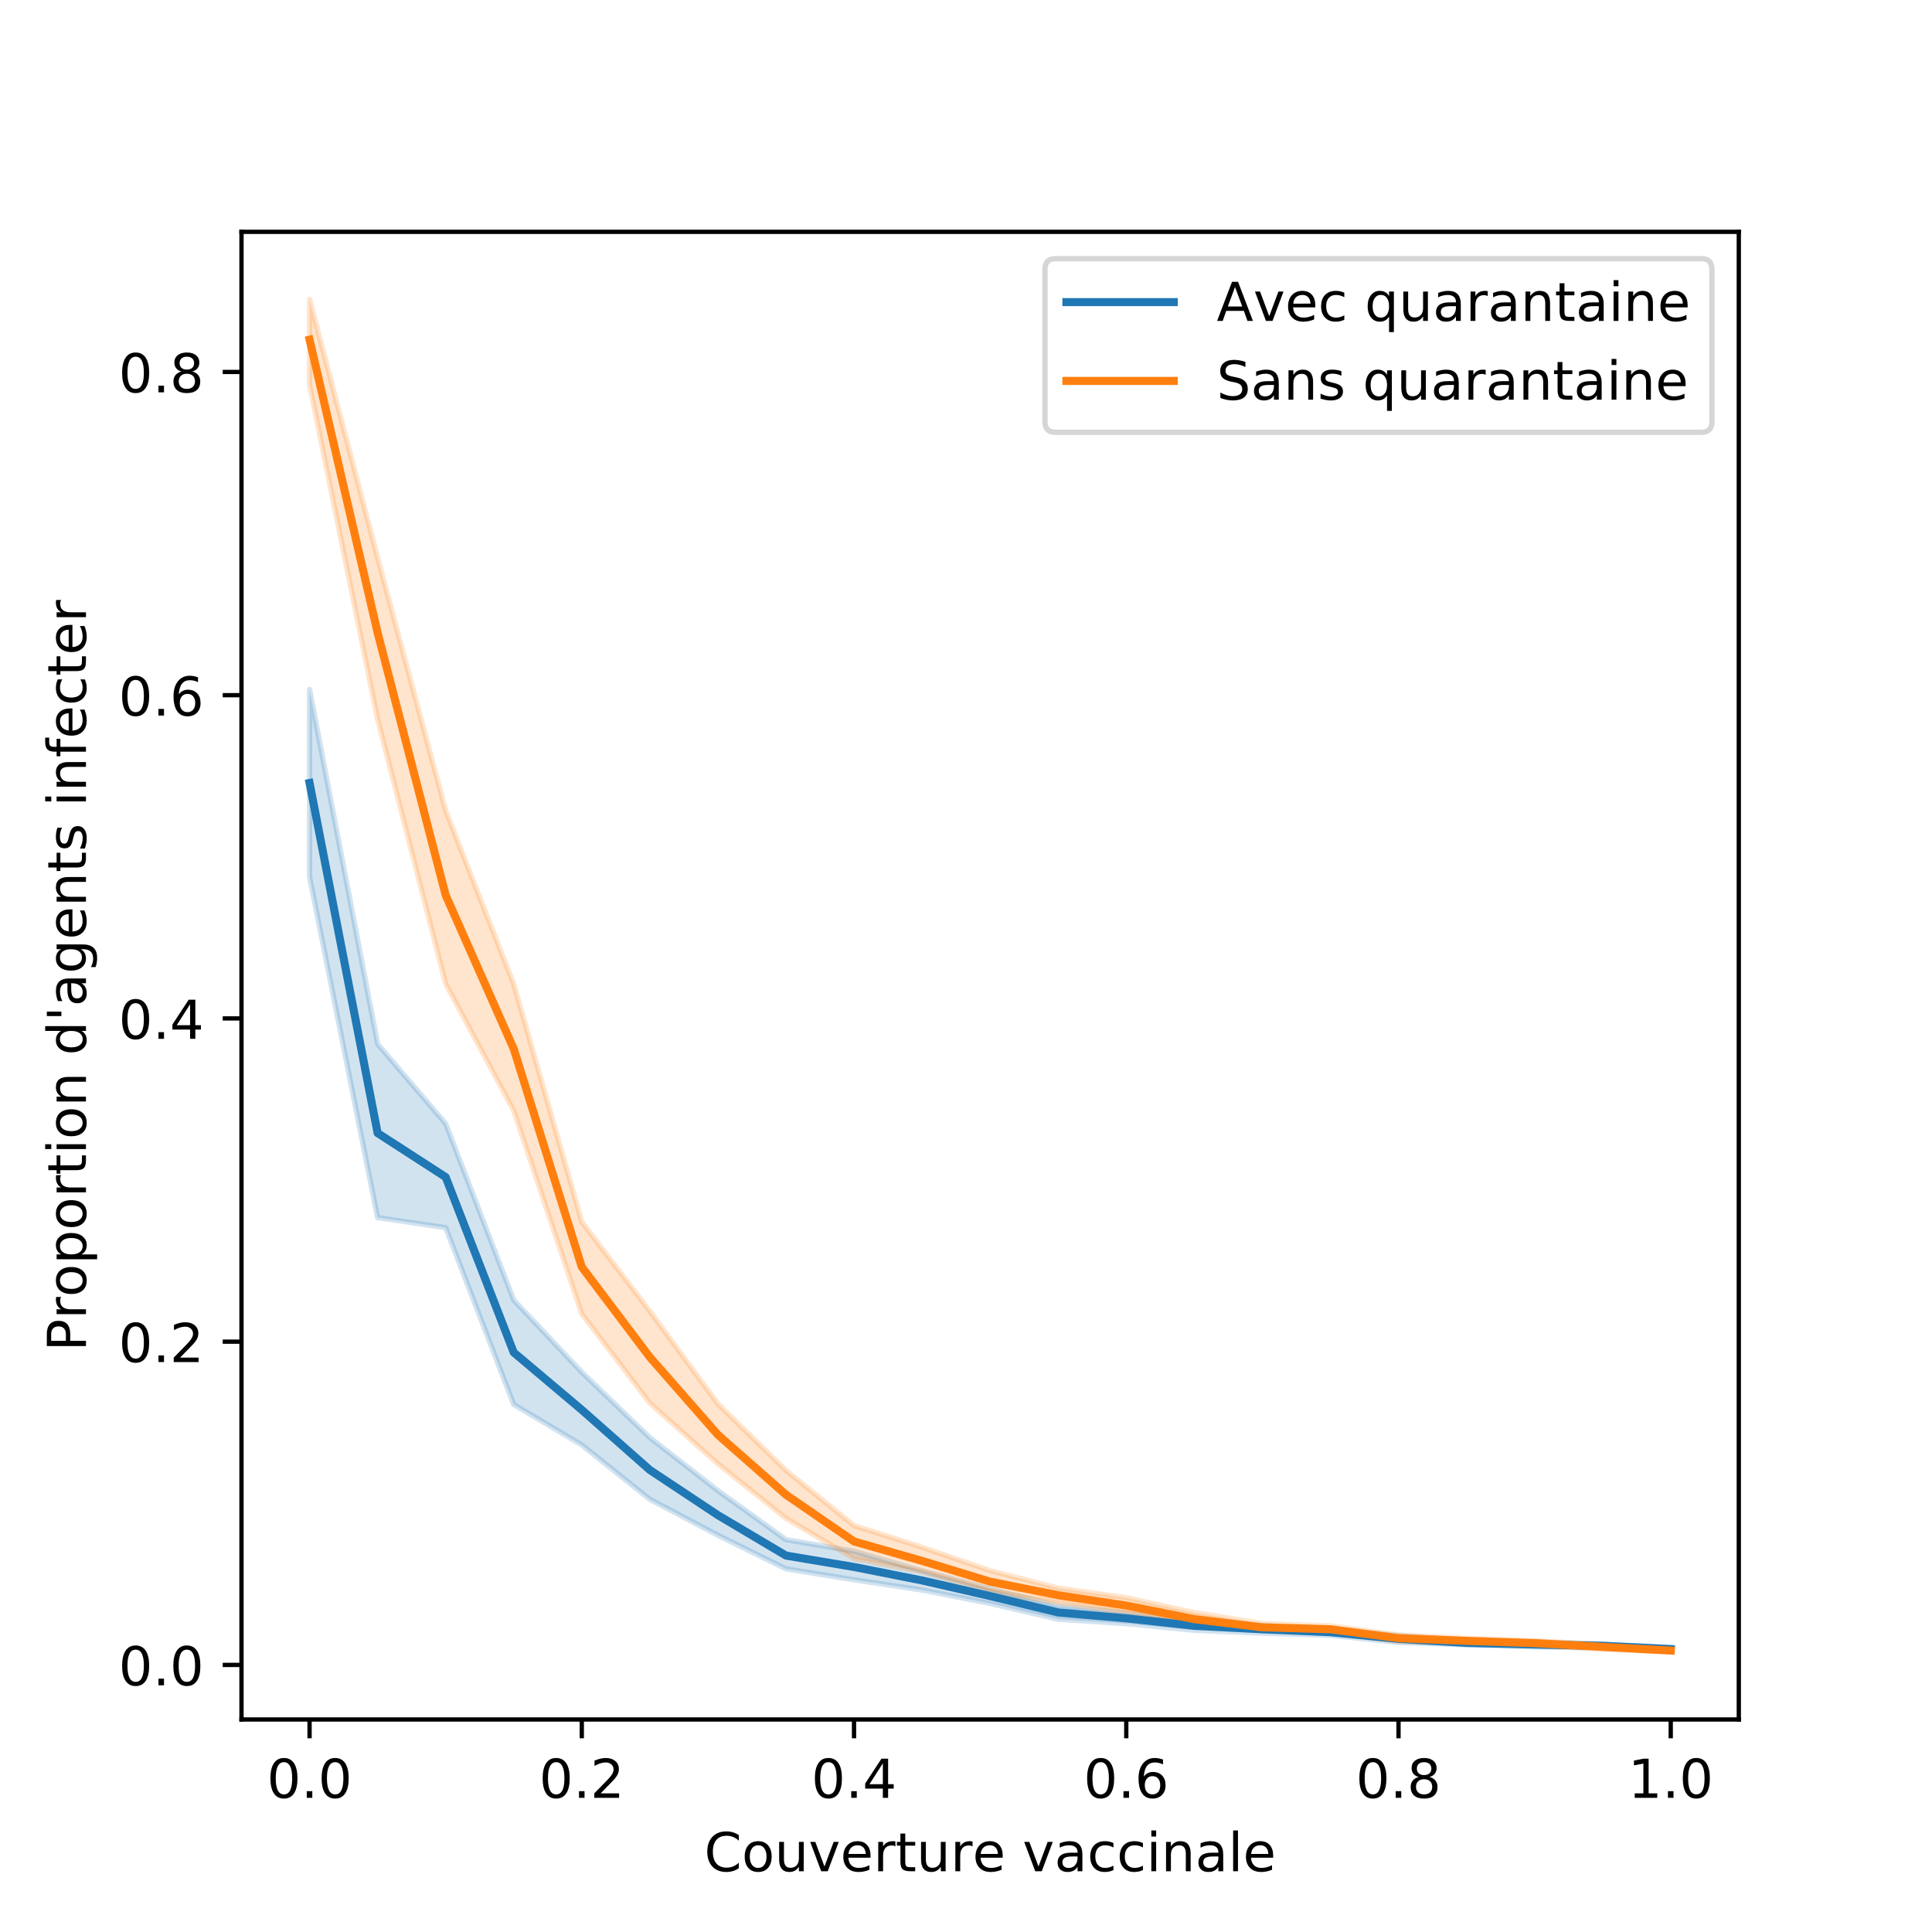
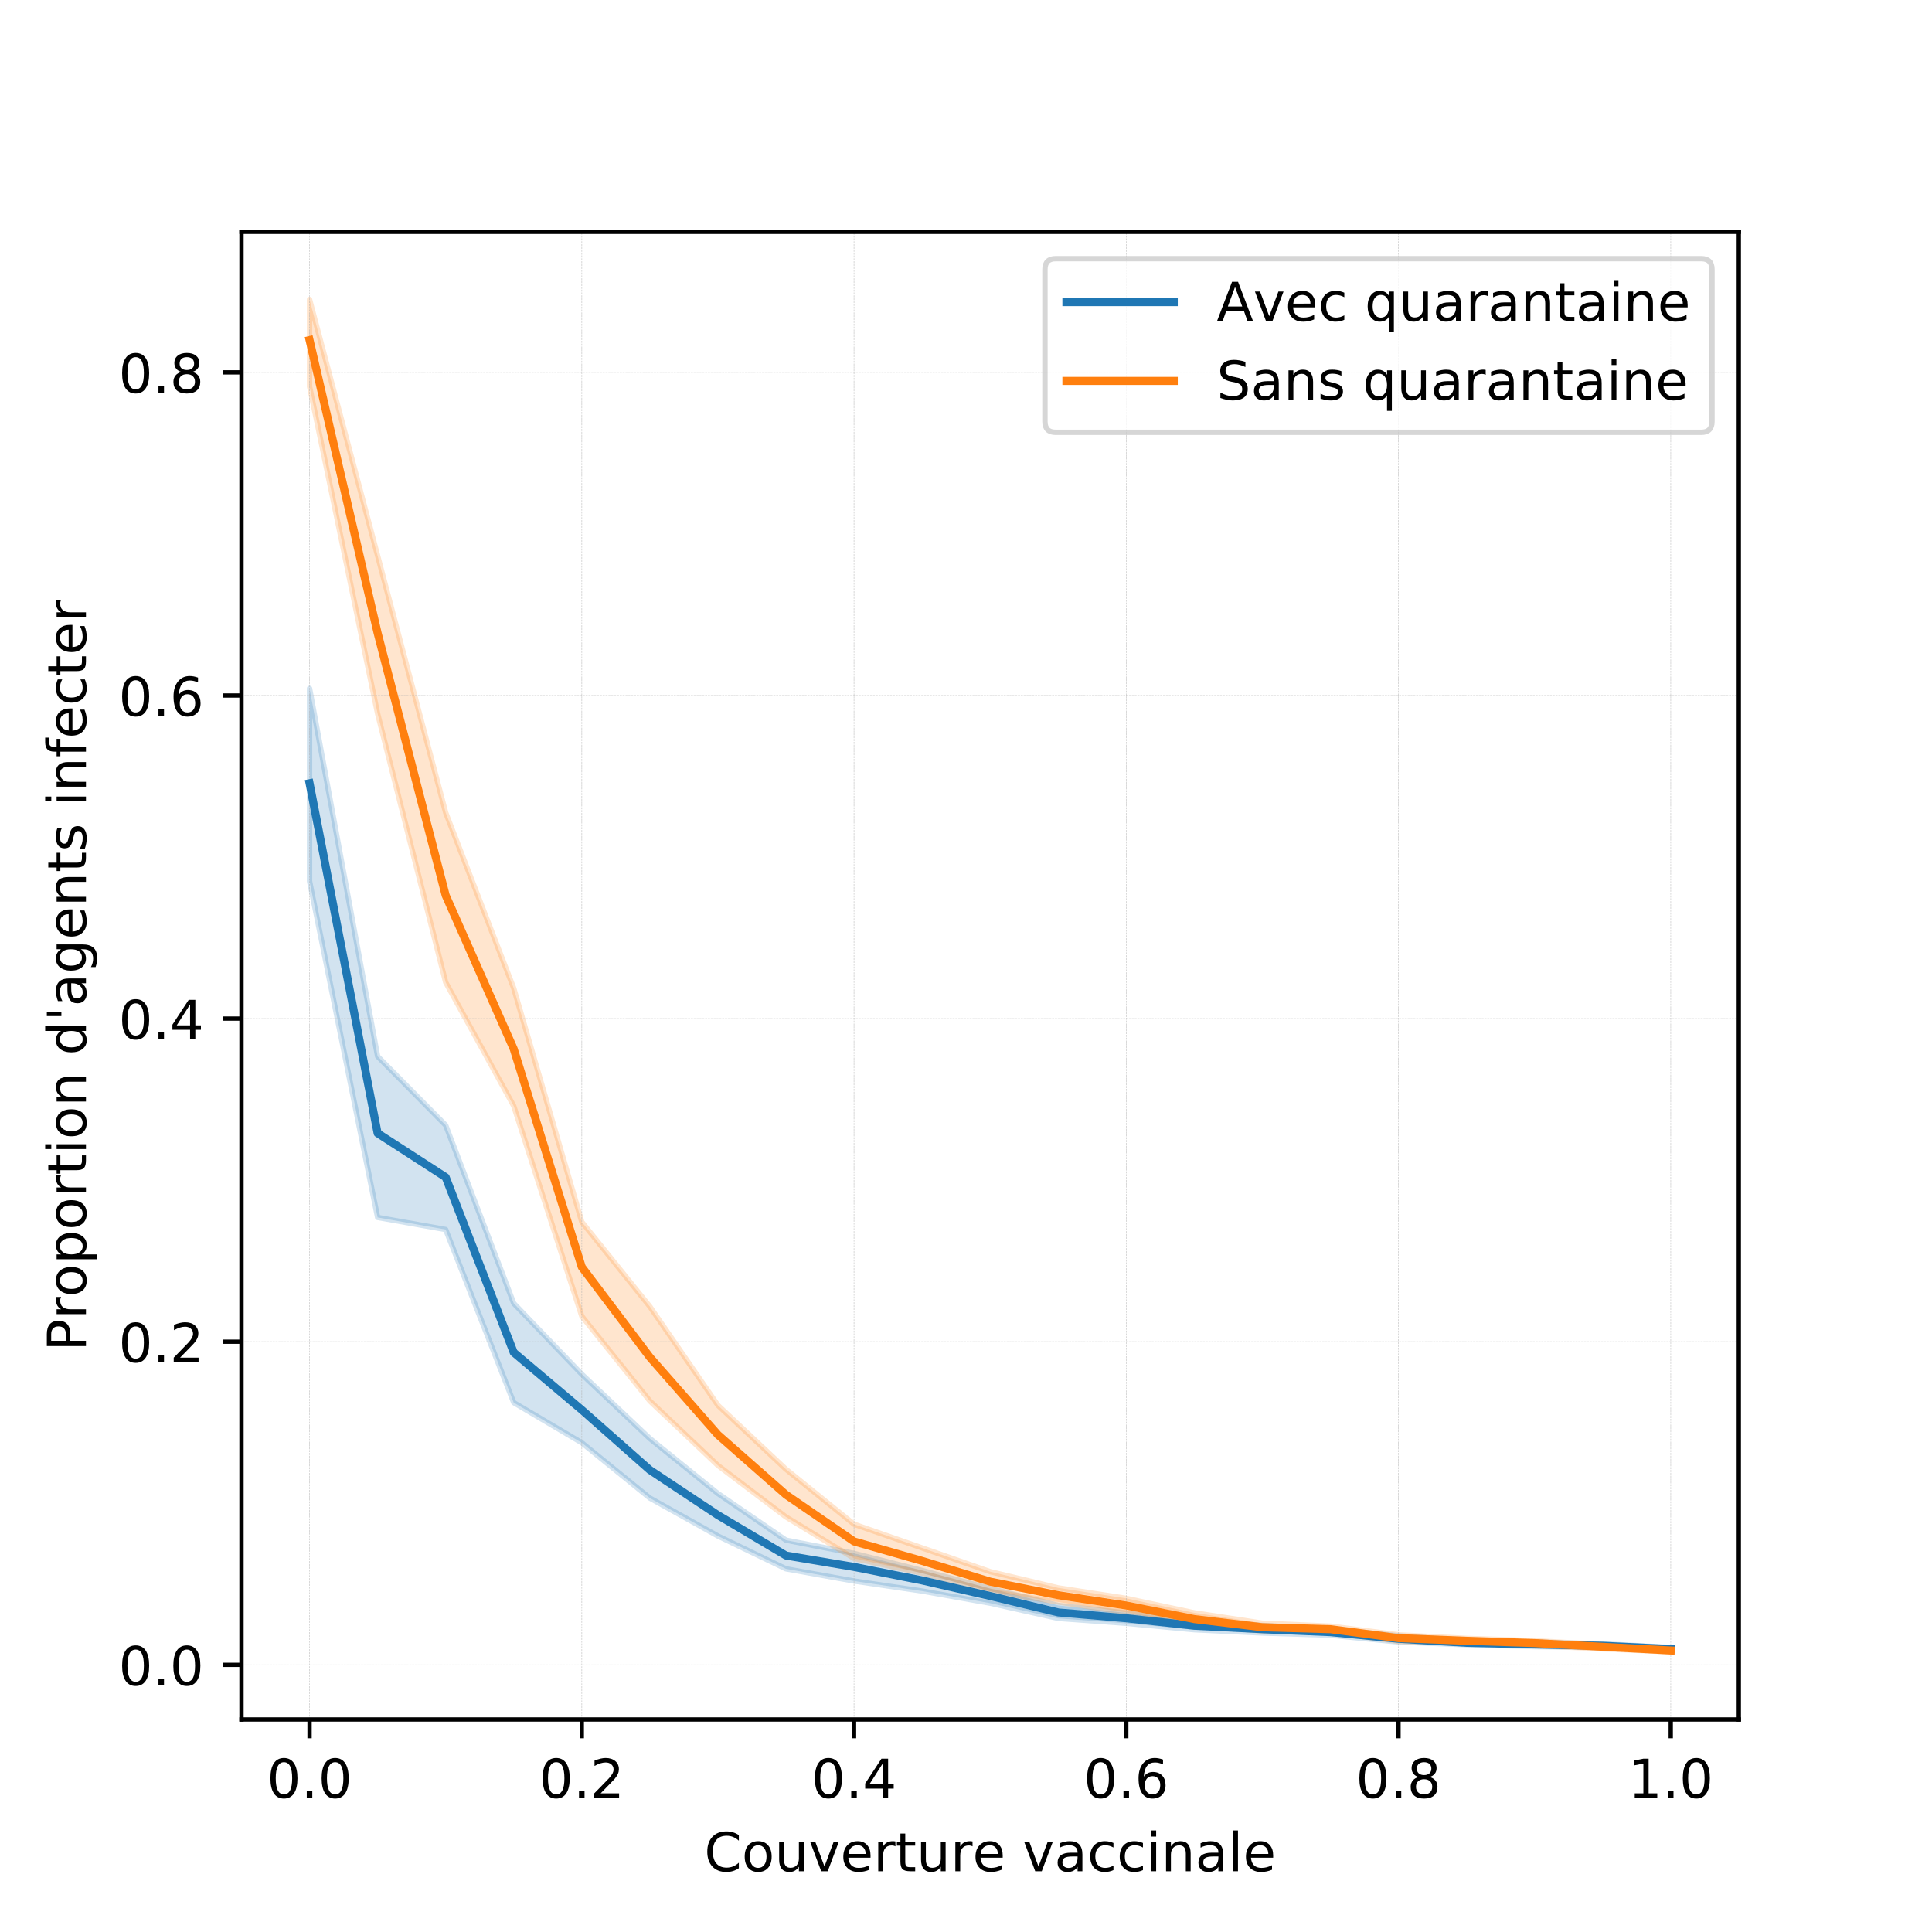
<svg xmlns="http://www.w3.org/2000/svg" xmlns:xlink="http://www.w3.org/1999/xlink" height="360pt" version="1.1" viewBox="0 0 360 360" width="360pt">
  <defs>
    <style type="text/css">
*{stroke-linecap:butt;stroke-linejoin:round;}
  </style>
  </defs>
  <g id="figure_1">
    <g id="patch_1">
      <path d="M 0 360  L 360 360  L 360 0  L 0 0  z " style="fill:#ffffff;" />
    </g>
    <g id="axes_1">
      <g id="patch_2">
        <path d="M 45 320.4  L 324 320.4  L 324 43.2  L 45 43.2  z " style="fill:#ffffff;" />
      </g>
      <g id="PolyCollection_1">
        <defs>
-           <path d="M 57.682 -231.502  L 57.682 -196.604  L 70.364 -133.119  L 83.045 -131.246  L 95.727 -98.292  L 108.409 -90.755  L 121.091 -80.629  L 133.773 -73.926  L 146.455 -67.671  L 159.136 -65.631  L 171.818 -63.726  L 184.5 -61.22  L 197.182 -58.291  L 209.864 -57.462  L 222.545 -56.228  L 235.227 -55.686  L 247.909 -55.279  L 260.591 -53.962  L 273.273 -53.51  L 285.955 -53.149  L 298.636 -52.953  L 311.318 -52.418  L 311.318 -52.998  L 311.318 -52.998  L 298.636 -53.668  L 285.955 -54.045  L 273.273 -54.233  L 260.591 -55.227  L 247.909 -56.424  L 235.227 -57.116  L 222.545 -57.862  L 209.864 -59.428  L 197.182 -60.768  L 184.5 -63.93  L 171.818 -67.296  L 159.136 -70.94  L 146.455 -73.108  L 133.773 -82.233  L 121.091 -92.105  L 108.409 -104.301  L 95.727 -117.741  L 83.045 -150.618  L 70.364 -165.467  L 57.682 -231.502  z " id="m437e0ebf20" style="stroke:#1f77b4;stroke-opacity:0.2;" />
+           <path d="M 57.682 -231.727  L 57.682 -195.794  L 70.364 -133.149  L 83.045 -130.897  L 95.727 -98.642  L 108.409 -91.161  L 121.091 -80.858  L 133.773 -73.791  L 146.455 -67.673  L 159.136 -65.401  L 171.818 -63.533  L 184.5 -61.276  L 197.182 -58.439  L 209.864 -57.521  L 222.545 -56.324  L 235.227 -55.715  L 247.909 -55.301  L 260.591 -54.044  L 273.273 -53.532  L 285.955 -53.178  L 298.636 -53.005  L 311.318 -52.456  L 311.318 -53.028  L 311.318 -53.028  L 298.636 -53.698  L 285.955 -54.044  L 273.273 -54.255  L 260.591 -55.203  L 247.909 -56.438  L 235.227 -57.13  L 222.545 -57.867  L 209.864 -59.44  L 197.182 -60.855  L 184.5 -64.009  L 171.818 -67.365  L 159.136 -70.549  L 146.455 -73.017  L 133.773 -81.706  L 121.091 -91.949  L 108.409 -103.927  L 95.727 -117.136  L 83.045 -150.334  L 70.364 -163.164  L 57.682 -231.727  z " id="m9ac3f5f158" style="stroke:#1f77b4;stroke-opacity:0.2;" />
        </defs>
-         <g clip-path="url(#p210d840832)">
-           <use style="fill:#1f77b4;fill-opacity:0.2;stroke:#1f77b4;stroke-opacity:0.2;" x="0" xlink:href="#m437e0ebf20" y="360" />
+         <g clip-path="url(#p0c772d1851)">
+           <use style="fill:#1f77b4;fill-opacity:0.2;stroke:#1f77b4;stroke-opacity:0.2;" x="0" xlink:href="#m9ac3f5f158" y="360" />
        </g>
      </g>
      <g id="PolyCollection_2">
        <defs>
-           <path d="M 57.682 -304.2  L 57.682 -288.314  L 70.364 -225.997  L 83.045 -176.682  L 95.727 -153.025  L 108.409 -115.163  L 121.091 -98.548  L 133.773 -87.228  L 146.455 -77.082  L 159.136 -69.576  L 171.818 -67.122  L 184.5 -63.506  L 197.182 -61.362  L 209.864 -59.54  L 222.545 -57.184  L 235.227 -56.085  L 247.909 -55.836  L 260.591 -54.135  L 273.273 -53.796  L 285.955 -53.382  L 298.636 -52.712  L 311.318 -52.2  L 311.318 -52.697  L 311.318 -52.697  L 298.636 -53.57  L 285.955 -54.255  L 273.273 -54.715  L 260.591 -55.355  L 247.909 -57.041  L 235.227 -57.478  L 222.545 -59.518  L 209.864 -62.289  L 197.182 -64.073  L 184.5 -67.326  L 171.818 -71.685  L 159.136 -75.728  L 146.455 -85.998  L 133.773 -98.399  L 121.091 -115.663  L 108.409 -132.298  L 95.727 -176.616  L 83.045 -208.921  L 70.364 -256.031  L 57.682 -304.2  z " id="m523536914d" style="stroke:#ff7f0e;stroke-opacity:0.2;" />
+           <path d="M 57.682 -304.2  L 57.682 -287.987  L 70.364 -227.026  L 83.045 -176.96  L 95.727 -153.91  L 108.409 -114.74  L 121.091 -98.943  L 133.773 -86.939  L 146.455 -77.336  L 159.136 -69.623  L 171.818 -66.876  L 184.5 -63.458  L 197.182 -61.495  L 209.864 -59.56  L 222.545 -57.227  L 235.227 -56.091  L 247.909 -55.843  L 260.591 -54.157  L 273.273 -53.825  L 285.955 -53.374  L 298.636 -52.75  L 311.318 -52.2  L 311.318 -52.75  L 311.318 -52.75  L 298.636 -53.547  L 285.955 -54.285  L 273.273 -54.707  L 260.591 -55.376  L 247.909 -56.994  L 235.227 -57.544  L 222.545 -59.471  L 209.864 -62.165  L 197.182 -64.122  L 184.5 -67.147  L 171.818 -71.572  L 159.136 -75.982  L 146.455 -86.225  L 133.773 -98.141  L 121.091 -116.54  L 108.409 -132.308  L 95.727 -175.851  L 83.045 -208.583  L 70.364 -256.45  L 57.682 -304.2  z " id="mbce0673586" style="stroke:#ff7f0e;stroke-opacity:0.2;" />
        </defs>
-         <g clip-path="url(#p210d840832)">
-           <use style="fill:#ff7f0e;fill-opacity:0.2;stroke:#ff7f0e;stroke-opacity:0.2;" x="0" xlink:href="#m523536914d" y="360" />
+         <g clip-path="url(#p0c772d1851)">
+           <use style="fill:#ff7f0e;fill-opacity:0.2;stroke:#ff7f0e;stroke-opacity:0.2;" x="0" xlink:href="#mbce0673586" y="360" />
        </g>
      </g>
      <g id="matplotlib.axis_1">
        <g id="xtick_1">
          <g id="line2d_1">
-             <defs>
-               <path d="M 0 0  L 0 3.5  " id="mc7562153f7" style="stroke:#000000;stroke-width:0.8;" />
-             </defs>
-             <g>
-               <use style="stroke:#000000;stroke-width:0.8;" x="57.682" xlink:href="#mc7562153f7" y="320.4" />
+             <path clip-path="url(#p0c772d1851)" d="M 57.682 320.4  L 57.682 43.2  " style="fill:none;stroke:#b0b0b0;stroke-dasharray:0.37,0.16;stroke-dashoffset:0;stroke-opacity:0.7;stroke-width:0.1;" />
+           </g>
+           <g id="line2d_2">
+             <defs>
+               <path d="M 0 0  L 0 3.5  " id="m4b24e2d11e" style="stroke:#000000;stroke-width:0.8;" />
+             </defs>
+             <g>
+               <use style="stroke:#000000;stroke-width:0.8;" x="57.682" xlink:href="#m4b24e2d11e" y="320.4" />
            </g>
          </g>
          <g id="text_1">
            <defs>
              <path d="M 31.781 66.406  Q 24.172 66.406 20.328 58.906  Q 16.5 51.422 16.5 36.375  Q 16.5 21.391 20.328 13.891  Q 24.172 6.391 31.781 6.391  Q 39.453 6.391 43.281 13.891  Q 47.125 21.391 47.125 36.375  Q 47.125 51.422 43.281 58.906  Q 39.453 66.406 31.781 66.406  z M 31.781 74.219  Q 44.047 74.219 50.516 64.516  Q 56.984 54.828 56.984 36.375  Q 56.984 17.969 50.516 8.266  Q 44.047 -1.422 31.781 -1.422  Q 19.531 -1.422 13.062 8.266  Q 6.594 17.969 6.594 36.375  Q 6.594 54.828 13.062 64.516  Q 19.531 74.219 31.781 74.219  z " id="DejaVuSans-48" />
              <path d="M 10.688 12.406  L 21 12.406  L 21 0  L 10.688 0  z " id="DejaVuSans-46" />
            </defs>
            <g transform="translate(49.73026 334.9984)scale(0.1 -0.1)">
              <use xlink:href="#DejaVuSans-48" />
              <use x="63.623" xlink:href="#DejaVuSans-46" />
              <use x="95.41" xlink:href="#DejaVuSans-48" />
            </g>
          </g>
        </g>
        <g id="xtick_2">
-           <g id="line2d_2">
-             <g>
-               <use style="stroke:#000000;stroke-width:0.8;" x="108.409" xlink:href="#mc7562153f7" y="320.4" />
+           <g id="line2d_3">
+             <path clip-path="url(#p0c772d1851)" d="M 108.409 320.4  L 108.409 43.2  " style="fill:none;stroke:#b0b0b0;stroke-dasharray:0.37,0.16;stroke-dashoffset:0;stroke-opacity:0.7;stroke-width:0.1;" />
+           </g>
+           <g id="line2d_4">
+             <g>
+               <use style="stroke:#000000;stroke-width:0.8;" x="108.409" xlink:href="#m4b24e2d11e" y="320.4" />
            </g>
          </g>
          <g id="text_2">
            <defs>
              <path d="M 19.188 8.297  L 53.609 8.297  L 53.609 0  L 7.328 0  L 7.328 8.297  Q 12.938 14.109 22.625 23.891  Q 32.328 33.688 34.812 36.531  Q 39.547 41.844 41.422 45.531  Q 43.312 49.219 43.312 52.781  Q 43.312 58.594 39.234 62.25  Q 35.156 65.922 28.609 65.922  Q 23.969 65.922 18.812 64.312  Q 13.672 62.703 7.812 59.422  L 7.812 69.391  Q 13.766 71.781 18.938 73  Q 24.125 74.219 28.422 74.219  Q 39.75 74.219 46.484 68.547  Q 53.219 62.891 53.219 53.422  Q 53.219 48.922 51.531 44.891  Q 49.859 40.875 45.406 35.406  Q 44.188 33.984 37.641 27.219  Q 31.109 20.453 19.188 8.297  z " id="DejaVuSans-50" />
            </defs>
            <g transform="translate(100.4575 334.9984)scale(0.1 -0.1)">
              <use xlink:href="#DejaVuSans-48" />
              <use x="63.623" xlink:href="#DejaVuSans-46" />
              <use x="95.41" xlink:href="#DejaVuSans-50" />
            </g>
          </g>
        </g>
        <g id="xtick_3">
-           <g id="line2d_3">
-             <g>
-               <use style="stroke:#000000;stroke-width:0.8;" x="159.136" xlink:href="#mc7562153f7" y="320.4" />
+           <g id="line2d_5">
+             <path clip-path="url(#p0c772d1851)" d="M 159.136 320.4  L 159.136 43.2  " style="fill:none;stroke:#b0b0b0;stroke-dasharray:0.37,0.16;stroke-dashoffset:0;stroke-opacity:0.7;stroke-width:0.1;" />
+           </g>
+           <g id="line2d_6">
+             <g>
+               <use style="stroke:#000000;stroke-width:0.8;" x="159.136" xlink:href="#m4b24e2d11e" y="320.4" />
            </g>
          </g>
          <g id="text_3">
            <defs>
              <path d="M 37.797 64.312  L 12.891 25.391  L 37.797 25.391  z M 35.203 72.906  L 47.609 72.906  L 47.609 25.391  L 58.016 25.391  L 58.016 17.188  L 47.609 17.188  L 47.609 0  L 37.797 0  L 37.797 17.188  L 4.891 17.188  L 4.891 26.703  z " id="DejaVuSans-52" />
            </defs>
            <g transform="translate(151.1848 334.9984)scale(0.1 -0.1)">
              <use xlink:href="#DejaVuSans-48" />
              <use x="63.623" xlink:href="#DejaVuSans-46" />
              <use x="95.41" xlink:href="#DejaVuSans-52" />
            </g>
          </g>
        </g>
        <g id="xtick_4">
-           <g id="line2d_4">
-             <g>
-               <use style="stroke:#000000;stroke-width:0.8;" x="209.864" xlink:href="#mc7562153f7" y="320.4" />
+           <g id="line2d_7">
+             <path clip-path="url(#p0c772d1851)" d="M 209.864 320.4  L 209.864 43.2  " style="fill:none;stroke:#b0b0b0;stroke-dasharray:0.37,0.16;stroke-dashoffset:0;stroke-opacity:0.7;stroke-width:0.1;" />
+           </g>
+           <g id="line2d_8">
+             <g>
+               <use style="stroke:#000000;stroke-width:0.8;" x="209.864" xlink:href="#m4b24e2d11e" y="320.4" />
            </g>
          </g>
          <g id="text_4">
            <defs>
              <path d="M 33.016 40.375  Q 26.375 40.375 22.484 35.828  Q 18.609 31.297 18.609 23.391  Q 18.609 15.531 22.484 10.953  Q 26.375 6.391 33.016 6.391  Q 39.656 6.391 43.531 10.953  Q 47.406 15.531 47.406 23.391  Q 47.406 31.297 43.531 35.828  Q 39.656 40.375 33.016 40.375  z M 52.594 71.297  L 52.594 62.312  Q 48.875 64.062 45.094 64.984  Q 41.312 65.922 37.594 65.922  Q 27.828 65.922 22.672 59.328  Q 17.531 52.734 16.797 39.406  Q 19.672 43.656 24.016 45.922  Q 28.375 48.188 33.594 48.188  Q 44.578 48.188 50.953 41.516  Q 57.328 34.859 57.328 23.391  Q 57.328 12.156 50.688 5.359  Q 44.047 -1.422 33.016 -1.422  Q 20.359 -1.422 13.672 8.266  Q 6.984 17.969 6.984 36.375  Q 6.984 53.656 15.188 63.938  Q 23.391 74.219 37.203 74.219  Q 40.922 74.219 44.703 73.484  Q 48.484 72.75 52.594 71.297  z " id="DejaVuSans-54" />
            </defs>
            <g transform="translate(201.9121 334.9984)scale(0.1 -0.1)">
              <use xlink:href="#DejaVuSans-48" />
              <use x="63.623" xlink:href="#DejaVuSans-46" />
              <use x="95.41" xlink:href="#DejaVuSans-54" />
            </g>
          </g>
        </g>
        <g id="xtick_5">
-           <g id="line2d_5">
-             <g>
-               <use style="stroke:#000000;stroke-width:0.8;" x="260.591" xlink:href="#mc7562153f7" y="320.4" />
+           <g id="line2d_9">
+             <path clip-path="url(#p0c772d1851)" d="M 260.591 320.4  L 260.591 43.2  " style="fill:none;stroke:#b0b0b0;stroke-dasharray:0.37,0.16;stroke-dashoffset:0;stroke-opacity:0.7;stroke-width:0.1;" />
+           </g>
+           <g id="line2d_10">
+             <g>
+               <use style="stroke:#000000;stroke-width:0.8;" x="260.591" xlink:href="#m4b24e2d11e" y="320.4" />
            </g>
          </g>
          <g id="text_5">
            <defs>
              <path d="M 31.781 34.625  Q 24.75 34.625 20.719 30.859  Q 16.703 27.094 16.703 20.516  Q 16.703 13.922 20.719 10.156  Q 24.75 6.391 31.781 6.391  Q 38.812 6.391 42.859 10.172  Q 46.922 13.969 46.922 20.516  Q 46.922 27.094 42.891 30.859  Q 38.875 34.625 31.781 34.625  z M 21.922 38.812  Q 15.578 40.375 12.031 44.719  Q 8.5 49.078 8.5 55.328  Q 8.5 64.062 14.719 69.141  Q 20.953 74.219 31.781 74.219  Q 42.672 74.219 48.875 69.141  Q 55.078 64.062 55.078 55.328  Q 55.078 49.078 51.531 44.719  Q 48 40.375 41.703 38.812  Q 48.828 37.156 52.797 32.312  Q 56.781 27.484 56.781 20.516  Q 56.781 9.906 50.312 4.234  Q 43.844 -1.422 31.781 -1.422  Q 19.734 -1.422 13.25 4.234  Q 6.781 9.906 6.781 20.516  Q 6.781 27.484 10.781 32.312  Q 14.797 37.156 21.922 38.812  z M 18.312 54.391  Q 18.312 48.734 21.844 45.562  Q 25.391 42.391 31.781 42.391  Q 38.141 42.391 41.719 45.562  Q 45.312 48.734 45.312 54.391  Q 45.312 60.062 41.719 63.234  Q 38.141 66.406 31.781 66.406  Q 25.391 66.406 21.844 63.234  Q 18.312 60.062 18.312 54.391  z " id="DejaVuSans-56" />
            </defs>
            <g transform="translate(252.6393 334.9984)scale(0.1 -0.1)">
              <use xlink:href="#DejaVuSans-48" />
              <use x="63.623" xlink:href="#DejaVuSans-46" />
              <use x="95.41" xlink:href="#DejaVuSans-56" />
            </g>
          </g>
        </g>
        <g id="xtick_6">
-           <g id="line2d_6">
-             <g>
-               <use style="stroke:#000000;stroke-width:0.8;" x="311.318" xlink:href="#mc7562153f7" y="320.4" />
+           <g id="line2d_11">
+             <path clip-path="url(#p0c772d1851)" d="M 311.318 320.4  L 311.318 43.2  " style="fill:none;stroke:#b0b0b0;stroke-dasharray:0.37,0.16;stroke-dashoffset:0;stroke-opacity:0.7;stroke-width:0.1;" />
+           </g>
+           <g id="line2d_12">
+             <g>
+               <use style="stroke:#000000;stroke-width:0.8;" x="311.318" xlink:href="#m4b24e2d11e" y="320.4" />
            </g>
          </g>
          <g id="text_6">
            <defs>
              <path d="M 12.406 8.297  L 28.516 8.297  L 28.516 63.922  L 10.984 60.406  L 10.984 69.391  L 28.422 72.906  L 38.281 72.906  L 38.281 8.297  L 54.391 8.297  L 54.391 0  L 12.406 0  z " id="DejaVuSans-49" />
            </defs>
            <g transform="translate(303.3666 334.9984)scale(0.1 -0.1)">
              <use xlink:href="#DejaVuSans-49" />
              <use x="63.623" xlink:href="#DejaVuSans-46" />
              <use x="95.41" xlink:href="#DejaVuSans-48" />
            </g>
          </g>
        </g>
        <g id="text_7">
          <defs>
            <path d="M 64.406 67.281  L 64.406 56.891  Q 59.422 61.531 53.781 63.812  Q 48.141 66.109 41.797 66.109  Q 29.297 66.109 22.656 58.469  Q 16.016 50.828 16.016 36.375  Q 16.016 21.969 22.656 14.328  Q 29.297 6.688 41.797 6.688  Q 48.141 6.688 53.781 8.984  Q 59.422 11.281 64.406 15.922  L 64.406 5.609  Q 59.234 2.094 53.438 0.328  Q 47.656 -1.422 41.219 -1.422  Q 24.656 -1.422 15.125 8.703  Q 5.609 18.844 5.609 36.375  Q 5.609 53.953 15.125 64.078  Q 24.656 74.219 41.219 74.219  Q 47.75 74.219 53.531 72.484  Q 59.328 70.75 64.406 67.281  z " id="DejaVuSans-67" />
            <path d="M 30.609 48.391  Q 23.391 48.391 19.188 42.75  Q 14.984 37.109 14.984 27.297  Q 14.984 17.484 19.156 11.844  Q 23.344 6.203 30.609 6.203  Q 37.797 6.203 41.984 11.859  Q 46.188 17.531 46.188 27.297  Q 46.188 37.016 41.984 42.703  Q 37.797 48.391 30.609 48.391  z M 30.609 56  Q 42.328 56 49.016 48.375  Q 55.719 40.766 55.719 27.297  Q 55.719 13.875 49.016 6.219  Q 42.328 -1.422 30.609 -1.422  Q 18.844 -1.422 12.172 6.219  Q 5.516 13.875 5.516 27.297  Q 5.516 40.766 12.172 48.375  Q 18.844 56 30.609 56  z " id="DejaVuSans-111" />
            <path d="M 8.5 21.578  L 8.5 54.688  L 17.484 54.688  L 17.484 21.922  Q 17.484 14.156 20.5 10.266  Q 23.531 6.391 29.594 6.391  Q 36.859 6.391 41.078 11.031  Q 45.312 15.672 45.312 23.688  L 45.312 54.688  L 54.297 54.688  L 54.297 0  L 45.312 0  L 45.312 8.406  Q 42.047 3.422 37.719 1  Q 33.406 -1.422 27.688 -1.422  Q 18.266 -1.422 13.375 4.438  Q 8.5 10.297 8.5 21.578  z M 31.109 56  z " id="DejaVuSans-117" />
            <path d="M 2.984 54.688  L 12.5 54.688  L 29.594 8.797  L 46.688 54.688  L 56.203 54.688  L 35.688 0  L 23.484 0  z " id="DejaVuSans-118" />
            <path d="M 56.203 29.594  L 56.203 25.203  L 14.891 25.203  Q 15.484 15.922 20.484 11.062  Q 25.484 6.203 34.422 6.203  Q 39.594 6.203 44.453 7.469  Q 49.312 8.734 54.109 11.281  L 54.109 2.781  Q 49.266 0.734 44.188 -0.344  Q 39.109 -1.422 33.891 -1.422  Q 20.797 -1.422 13.156 6.188  Q 5.516 13.812 5.516 26.812  Q 5.516 40.234 12.766 48.109  Q 20.016 56 32.328 56  Q 43.359 56 49.781 48.891  Q 56.203 41.797 56.203 29.594  z M 47.219 32.234  Q 47.125 39.594 43.094 43.984  Q 39.062 48.391 32.422 48.391  Q 24.906 48.391 20.391 44.141  Q 15.875 39.891 15.188 32.172  z " id="DejaVuSans-101" />
            <path d="M 41.109 46.297  Q 39.594 47.172 37.812 47.578  Q 36.031 48 33.891 48  Q 26.266 48 22.188 43.047  Q 18.109 38.094 18.109 28.812  L 18.109 0  L 9.078 0  L 9.078 54.688  L 18.109 54.688  L 18.109 46.188  Q 20.953 51.172 25.484 53.578  Q 30.031 56 36.531 56  Q 37.453 56 38.578 55.875  Q 39.703 55.766 41.062 55.516  z " id="DejaVuSans-114" />
            <path d="M 18.312 70.219  L 18.312 54.688  L 36.812 54.688  L 36.812 47.703  L 18.312 47.703  L 18.312 18.016  Q 18.312 11.328 20.141 9.422  Q 21.969 7.516 27.594 7.516  L 36.812 7.516  L 36.812 0  L 27.594 0  Q 17.188 0 13.234 3.875  Q 9.281 7.766 9.281 18.016  L 9.281 47.703  L 2.688 47.703  L 2.688 54.688  L 9.281 54.688  L 9.281 70.219  z " id="DejaVuSans-116" />
            <path id="DejaVuSans-32" />
            <path d="M 34.281 27.484  Q 23.391 27.484 19.188 25  Q 14.984 22.516 14.984 16.5  Q 14.984 11.719 18.141 8.906  Q 21.297 6.109 26.703 6.109  Q 34.188 6.109 38.703 11.406  Q 43.219 16.703 43.219 25.484  L 43.219 27.484  z M 52.203 31.203  L 52.203 0  L 43.219 0  L 43.219 8.297  Q 40.141 3.328 35.547 0.953  Q 30.953 -1.422 24.312 -1.422  Q 15.922 -1.422 10.953 3.297  Q 6 8.016 6 15.922  Q 6 25.141 12.172 29.828  Q 18.359 34.516 30.609 34.516  L 43.219 34.516  L 43.219 35.406  Q 43.219 41.609 39.141 45  Q 35.062 48.391 27.688 48.391  Q 23 48.391 18.547 47.266  Q 14.109 46.141 10.016 43.891  L 10.016 52.203  Q 14.938 54.109 19.578 55.047  Q 24.219 56 28.609 56  Q 40.484 56 46.344 49.844  Q 52.203 43.703 52.203 31.203  z " id="DejaVuSans-97" />
            <path d="M 48.781 52.594  L 48.781 44.188  Q 44.969 46.297 41.141 47.344  Q 37.312 48.391 33.406 48.391  Q 24.656 48.391 19.812 42.844  Q 14.984 37.312 14.984 27.297  Q 14.984 17.281 19.812 11.734  Q 24.656 6.203 33.406 6.203  Q 37.312 6.203 41.141 7.25  Q 44.969 8.297 48.781 10.406  L 48.781 2.094  Q 45.016 0.344 40.984 -0.531  Q 36.969 -1.422 32.422 -1.422  Q 20.062 -1.422 12.781 6.344  Q 5.516 14.109 5.516 27.297  Q 5.516 40.672 12.859 48.328  Q 20.219 56 33.016 56  Q 37.156 56 41.109 55.141  Q 45.062 54.297 48.781 52.594  z " id="DejaVuSans-99" />
            <path d="M 9.422 54.688  L 18.406 54.688  L 18.406 0  L 9.422 0  z M 9.422 75.984  L 18.406 75.984  L 18.406 64.594  L 9.422 64.594  z " id="DejaVuSans-105" />
            <path d="M 54.891 33.016  L 54.891 0  L 45.906 0  L 45.906 32.719  Q 45.906 40.484 42.875 44.328  Q 39.844 48.188 33.797 48.188  Q 26.516 48.188 22.312 43.547  Q 18.109 38.922 18.109 30.906  L 18.109 0  L 9.078 0  L 9.078 54.688  L 18.109 54.688  L 18.109 46.188  Q 21.344 51.125 25.703 53.562  Q 30.078 56 35.797 56  Q 45.219 56 50.047 50.172  Q 54.891 44.344 54.891 33.016  z " id="DejaVuSans-110" />
            <path d="M 9.422 75.984  L 18.406 75.984  L 18.406 0  L 9.422 0  z " id="DejaVuSans-108" />
          </defs>
          <g transform="translate(131.2312 348.6766)scale(0.1 -0.1)">
            <use xlink:href="#DejaVuSans-67" />
            <use x="69.824" xlink:href="#DejaVuSans-111" />
            <use x="131.006" xlink:href="#DejaVuSans-117" />
            <use x="194.385" xlink:href="#DejaVuSans-118" />
            <use x="253.564" xlink:href="#DejaVuSans-101" />
            <use x="315.088" xlink:href="#DejaVuSans-114" />
            <use x="356.201" xlink:href="#DejaVuSans-116" />
            <use x="395.41" xlink:href="#DejaVuSans-117" />
            <use x="458.789" xlink:href="#DejaVuSans-114" />
            <use x="499.871" xlink:href="#DejaVuSans-101" />
            <use x="561.395" xlink:href="#DejaVuSans-32" />
            <use x="593.182" xlink:href="#DejaVuSans-118" />
            <use x="652.361" xlink:href="#DejaVuSans-97" />
            <use x="713.641" xlink:href="#DejaVuSans-99" />
            <use x="768.621" xlink:href="#DejaVuSans-99" />
            <use x="823.602" xlink:href="#DejaVuSans-105" />
            <use x="851.385" xlink:href="#DejaVuSans-110" />
            <use x="914.764" xlink:href="#DejaVuSans-97" />
            <use x="976.043" xlink:href="#DejaVuSans-108" />
            <use x="1003.826" xlink:href="#DejaVuSans-101" />
          </g>
        </g>
      </g>
      <g id="matplotlib.axis_2">
        <g id="ytick_1">
-           <g id="line2d_7">
-             <defs>
-               <path d="M 0 0  L -3.5 0  " id="m07fe5ecbeb" style="stroke:#000000;stroke-width:0.8;" />
-             </defs>
-             <g>
-               <use style="stroke:#000000;stroke-width:0.8;" x="45" xlink:href="#m07fe5ecbeb" y="310.232" />
+           <g id="line2d_13">
+             <path clip-path="url(#p0c772d1851)" d="M 45 310.216  L 324 310.216  " style="fill:none;stroke:#b0b0b0;stroke-dasharray:0.37,0.16;stroke-dashoffset:0;stroke-opacity:0.7;stroke-width:0.1;" />
+           </g>
+           <g id="line2d_14">
+             <defs>
+               <path d="M 0 0  L -3.5 0  " id="mdd907cf297" style="stroke:#000000;stroke-width:0.8;" />
+             </defs>
+             <g>
+               <use style="stroke:#000000;stroke-width:0.8;" x="45" xlink:href="#mdd907cf297" y="310.216" />
            </g>
          </g>
          <g id="text_8">
-             <g transform="translate(22.09688 314.0311)scale(0.1 -0.1)">
+             <g transform="translate(22.09688 314.0149)scale(0.1 -0.1)">
              <use xlink:href="#DejaVuSans-48" />
              <use x="63.623" xlink:href="#DejaVuSans-46" />
              <use x="95.41" xlink:href="#DejaVuSans-48" />
            </g>
          </g>
        </g>
        <g id="ytick_2">
-           <g id="line2d_8">
-             <g>
-               <use style="stroke:#000000;stroke-width:0.8;" x="45" xlink:href="#m07fe5ecbeb" y="250.001" />
+           <g id="line2d_15">
+             <path clip-path="url(#p0c772d1851)" d="M 45 250.008  L 324 250.008  " style="fill:none;stroke:#b0b0b0;stroke-dasharray:0.37,0.16;stroke-dashoffset:0;stroke-opacity:0.7;stroke-width:0.1;" />
+           </g>
+           <g id="line2d_16">
+             <g>
+               <use style="stroke:#000000;stroke-width:0.8;" x="45" xlink:href="#mdd907cf297" y="250.008" />
            </g>
          </g>
          <g id="text_9">
-             <g transform="translate(22.09688 253.7999)scale(0.1 -0.1)">
+             <g transform="translate(22.09688 253.8072)scale(0.1 -0.1)">
              <use xlink:href="#DejaVuSans-48" />
              <use x="63.623" xlink:href="#DejaVuSans-46" />
              <use x="95.41" xlink:href="#DejaVuSans-50" />
            </g>
          </g>
        </g>
        <g id="ytick_3">
-           <g id="line2d_9">
-             <g>
-               <use style="stroke:#000000;stroke-width:0.8;" x="45" xlink:href="#m07fe5ecbeb" y="189.769" />
+           <g id="line2d_17">
+             <path clip-path="url(#p0c772d1851)" d="M 45 189.8  L 324 189.8  " style="fill:none;stroke:#b0b0b0;stroke-dasharray:0.37,0.16;stroke-dashoffset:0;stroke-opacity:0.7;stroke-width:0.1;" />
+           </g>
+           <g id="line2d_18">
+             <g>
+               <use style="stroke:#000000;stroke-width:0.8;" x="45" xlink:href="#mdd907cf297" y="189.8" />
            </g>
          </g>
          <g id="text_10">
-             <g transform="translate(22.09688 193.5687)scale(0.1 -0.1)">
+             <g transform="translate(22.09688 193.5996)scale(0.1 -0.1)">
              <use xlink:href="#DejaVuSans-48" />
              <use x="63.623" xlink:href="#DejaVuSans-46" />
              <use x="95.41" xlink:href="#DejaVuSans-52" />
            </g>
          </g>
        </g>
        <g id="ytick_4">
-           <g id="line2d_10">
-             <g>
-               <use style="stroke:#000000;stroke-width:0.8;" x="45" xlink:href="#m07fe5ecbeb" y="129.538" />
+           <g id="line2d_19">
+             <path clip-path="url(#p0c772d1851)" d="M 45 129.593  L 324 129.593  " style="fill:none;stroke:#b0b0b0;stroke-dasharray:0.37,0.16;stroke-dashoffset:0;stroke-opacity:0.7;stroke-width:0.1;" />
+           </g>
+           <g id="line2d_20">
+             <g>
+               <use style="stroke:#000000;stroke-width:0.8;" x="45" xlink:href="#mdd907cf297" y="129.593" />
            </g>
          </g>
          <g id="text_11">
-             <g transform="translate(22.09688 133.3375)scale(0.1 -0.1)">
+             <g transform="translate(22.09688 133.392)scale(0.1 -0.1)">
              <use xlink:href="#DejaVuSans-48" />
              <use x="63.623" xlink:href="#DejaVuSans-46" />
              <use x="95.41" xlink:href="#DejaVuSans-54" />
            </g>
          </g>
        </g>
        <g id="ytick_5">
-           <g id="line2d_11">
-             <g>
-               <use style="stroke:#000000;stroke-width:0.8;" x="45" xlink:href="#m07fe5ecbeb" y="69.307" />
+           <g id="line2d_21">
+             <path clip-path="url(#p0c772d1851)" d="M 45 69.385  L 324 69.385  " style="fill:none;stroke:#b0b0b0;stroke-dasharray:0.37,0.16;stroke-dashoffset:0;stroke-opacity:0.7;stroke-width:0.1;" />
+           </g>
+           <g id="line2d_22">
+             <g>
+               <use style="stroke:#000000;stroke-width:0.8;" x="45" xlink:href="#mdd907cf297" y="69.385" />
            </g>
          </g>
          <g id="text_12">
-             <g transform="translate(22.09688 73.10625)scale(0.1 -0.1)">
+             <g transform="translate(22.09688 73.18432)scale(0.1 -0.1)">
              <use xlink:href="#DejaVuSans-48" />
              <use x="63.623" xlink:href="#DejaVuSans-46" />
              <use x="95.41" xlink:href="#DejaVuSans-56" />
            </g>
          </g>
        </g>
        <g id="text_13">
          <defs>
            <path d="M 19.672 64.797  L 19.672 37.406  L 32.078 37.406  Q 38.969 37.406 42.719 40.969  Q 46.484 44.531 46.484 51.125  Q 46.484 57.672 42.719 61.234  Q 38.969 64.797 32.078 64.797  z M 9.812 72.906  L 32.078 72.906  Q 44.344 72.906 50.609 67.359  Q 56.891 61.812 56.891 51.125  Q 56.891 40.328 50.609 34.812  Q 44.344 29.297 32.078 29.297  L 19.672 29.297  L 19.672 0  L 9.812 0  z " id="DejaVuSans-80" />
            <path d="M 18.109 8.203  L 18.109 -20.797  L 9.078 -20.797  L 9.078 54.688  L 18.109 54.688  L 18.109 46.391  Q 20.953 51.266 25.266 53.625  Q 29.594 56 35.594 56  Q 45.562 56 51.781 48.094  Q 58.016 40.188 58.016 27.297  Q 58.016 14.406 51.781 6.484  Q 45.562 -1.422 35.594 -1.422  Q 29.594 -1.422 25.266 0.953  Q 20.953 3.328 18.109 8.203  z M 48.688 27.297  Q 48.688 37.203 44.609 42.844  Q 40.531 48.484 33.406 48.484  Q 26.266 48.484 22.188 42.844  Q 18.109 37.203 18.109 27.297  Q 18.109 17.391 22.188 11.75  Q 26.266 6.109 33.406 6.109  Q 40.531 6.109 44.609 11.75  Q 48.688 17.391 48.688 27.297  z " id="DejaVuSans-112" />
            <path d="M 45.406 46.391  L 45.406 75.984  L 54.391 75.984  L 54.391 0  L 45.406 0  L 45.406 8.203  Q 42.578 3.328 38.25 0.953  Q 33.938 -1.422 27.875 -1.422  Q 17.969 -1.422 11.734 6.484  Q 5.516 14.406 5.516 27.297  Q 5.516 40.188 11.734 48.094  Q 17.969 56 27.875 56  Q 33.938 56 38.25 53.625  Q 42.578 51.266 45.406 46.391  z M 14.797 27.297  Q 14.797 17.391 18.875 11.75  Q 22.953 6.109 30.078 6.109  Q 37.203 6.109 41.297 11.75  Q 45.406 17.391 45.406 27.297  Q 45.406 37.203 41.297 42.844  Q 37.203 48.484 30.078 48.484  Q 22.953 48.484 18.875 42.844  Q 14.797 37.203 14.797 27.297  z " id="DejaVuSans-100" />
            <path d="M 17.922 72.906  L 17.922 45.797  L 9.625 45.797  L 9.625 72.906  z " id="DejaVuSans-39" />
            <path d="M 45.406 27.984  Q 45.406 37.75 41.375 43.109  Q 37.359 48.484 30.078 48.484  Q 22.859 48.484 18.828 43.109  Q 14.797 37.75 14.797 27.984  Q 14.797 18.266 18.828 12.891  Q 22.859 7.516 30.078 7.516  Q 37.359 7.516 41.375 12.891  Q 45.406 18.266 45.406 27.984  z M 54.391 6.781  Q 54.391 -7.172 48.188 -13.984  Q 42 -20.797 29.203 -20.797  Q 24.469 -20.797 20.266 -20.094  Q 16.062 -19.391 12.109 -17.922  L 12.109 -9.188  Q 16.062 -11.328 19.922 -12.344  Q 23.781 -13.375 27.781 -13.375  Q 36.625 -13.375 41.016 -8.766  Q 45.406 -4.156 45.406 5.172  L 45.406 9.625  Q 42.625 4.781 38.281 2.391  Q 33.938 0 27.875 0  Q 17.828 0 11.672 7.656  Q 5.516 15.328 5.516 27.984  Q 5.516 40.672 11.672 48.328  Q 17.828 56 27.875 56  Q 33.938 56 38.281 53.609  Q 42.625 51.219 45.406 46.391  L 45.406 54.688  L 54.391 54.688  z " id="DejaVuSans-103" />
            <path d="M 44.281 53.078  L 44.281 44.578  Q 40.484 46.531 36.375 47.5  Q 32.281 48.484 27.875 48.484  Q 21.188 48.484 17.844 46.438  Q 14.5 44.391 14.5 40.281  Q 14.5 37.156 16.891 35.375  Q 19.281 33.594 26.516 31.984  L 29.594 31.297  Q 39.156 29.25 43.188 25.516  Q 47.219 21.781 47.219 15.094  Q 47.219 7.469 41.188 3.016  Q 35.156 -1.422 24.609 -1.422  Q 20.219 -1.422 15.453 -0.562  Q 10.688 0.297 5.422 2  L 5.422 11.281  Q 10.406 8.688 15.234 7.391  Q 20.062 6.109 24.812 6.109  Q 31.156 6.109 34.562 8.281  Q 37.984 10.453 37.984 14.406  Q 37.984 18.062 35.516 20.016  Q 33.062 21.969 24.703 23.781  L 21.578 24.516  Q 13.234 26.266 9.516 29.906  Q 5.812 33.547 5.812 39.891  Q 5.812 47.609 11.281 51.797  Q 16.75 56 26.812 56  Q 31.781 56 36.172 55.266  Q 40.578 54.547 44.281 53.078  z " id="DejaVuSans-115" />
            <path d="M 37.109 75.984  L 37.109 68.5  L 28.516 68.5  Q 23.688 68.5 21.797 66.547  Q 19.922 64.594 19.922 59.516  L 19.922 54.688  L 34.719 54.688  L 34.719 47.703  L 19.922 47.703  L 19.922 0  L 10.891 0  L 10.891 47.703  L 2.297 47.703  L 2.297 54.688  L 10.891 54.688  L 10.891 58.5  Q 10.891 67.625 15.141 71.797  Q 19.391 75.984 28.609 75.984  z " id="DejaVuSans-102" />
          </defs>
          <g transform="translate(16.01719 251.8047)rotate(-90)scale(0.1 -0.1)">
            <use xlink:href="#DejaVuSans-80" />
            <use x="60.287" xlink:href="#DejaVuSans-114" />
            <use x="101.369" xlink:href="#DejaVuSans-111" />
            <use x="162.551" xlink:href="#DejaVuSans-112" />
            <use x="226.027" xlink:href="#DejaVuSans-111" />
            <use x="287.209" xlink:href="#DejaVuSans-114" />
            <use x="328.322" xlink:href="#DejaVuSans-116" />
            <use x="367.531" xlink:href="#DejaVuSans-105" />
            <use x="395.314" xlink:href="#DejaVuSans-111" />
            <use x="456.496" xlink:href="#DejaVuSans-110" />
            <use x="519.875" xlink:href="#DejaVuSans-32" />
            <use x="551.662" xlink:href="#DejaVuSans-100" />
            <use x="615.139" xlink:href="#DejaVuSans-39" />
            <use x="642.629" xlink:href="#DejaVuSans-97" />
            <use x="703.908" xlink:href="#DejaVuSans-103" />
            <use x="767.385" xlink:href="#DejaVuSans-101" />
            <use x="828.908" xlink:href="#DejaVuSans-110" />
            <use x="892.287" xlink:href="#DejaVuSans-116" />
            <use x="931.496" xlink:href="#DejaVuSans-115" />
            <use x="983.596" xlink:href="#DejaVuSans-32" />
            <use x="1015.383" xlink:href="#DejaVuSans-105" />
            <use x="1043.166" xlink:href="#DejaVuSans-110" />
            <use x="1106.545" xlink:href="#DejaVuSans-102" />
            <use x="1141.75" xlink:href="#DejaVuSans-101" />
            <use x="1203.273" xlink:href="#DejaVuSans-99" />
            <use x="1258.254" xlink:href="#DejaVuSans-116" />
            <use x="1297.463" xlink:href="#DejaVuSans-101" />
            <use x="1358.986" xlink:href="#DejaVuSans-114" />
          </g>
        </g>
      </g>
-       <g id="line2d_12">
-         <path clip-path="url(#p210d840832)" d="M 57.682 145.899  L 70.364 211.136  L 83.045 219.335  L 95.727 252.011  L 108.409 262.709  L 121.091 273.912  L 133.773 282.33  L 146.455 289.859  L 159.136 291.982  L 171.818 294.496  L 184.5 297.403  L 197.182 300.459  L 209.864 301.551  L 222.545 302.944  L 235.227 303.591  L 247.909 304.141  L 260.591 305.376  L 273.273 306.129  L 285.955 306.43  L 298.636 306.678  L 311.318 307.281  " style="fill:none;stroke:#1f77b4;stroke-linecap:square;stroke-width:1.5;" />
-       </g>
-       <g id="line2d_13">
-         <path clip-path="url(#p210d840832)" d="M 57.682 63.291  L 70.364 117.899  L 83.045 166.799  L 95.727 195.439  L 108.409 236.087  L 121.091 252.892  L 133.773 267.355  L 146.455 278.52  L 159.136 287.231  L 171.818 290.852  L 184.5 294.722  L 197.182 297.252  L 209.864 299.172  L 222.545 301.709  L 235.227 303.23  L 247.909 303.591  L 260.591 305.255  L 273.273 305.752  L 285.955 306.174  L 298.636 306.874  L 311.318 307.559  " style="fill:none;stroke:#ff7f0e;stroke-linecap:square;stroke-width:1.5;" />
+       <g id="line2d_23">
+         <path clip-path="url(#p0c772d1851)" d="M 57.682 145.947  L 70.364 211.159  L 83.045 219.355  L 95.727 252.017  L 108.409 262.712  L 121.091 273.91  L 133.773 282.324  L 146.455 289.85  L 159.136 291.973  L 171.818 294.486  L 184.5 297.391  L 197.182 300.447  L 209.864 301.538  L 222.545 302.931  L 235.227 303.578  L 247.909 304.127  L 260.591 305.361  L 273.273 306.114  L 285.955 306.415  L 298.636 306.663  L 311.318 307.265  " style="fill:none;stroke:#1f77b4;stroke-linecap:square;stroke-width:1.5;" />
+       </g>
+       <g id="line2d_24">
+         <path clip-path="url(#p0c772d1851)" d="M 57.682 63.372  L 70.364 117.958  L 83.045 166.839  L 95.727 195.467  L 108.409 236.1  L 121.091 252.898  L 133.773 267.355  L 146.455 278.516  L 159.136 287.224  L 171.818 290.844  L 184.5 294.712  L 197.182 297.241  L 209.864 299.16  L 222.545 301.696  L 235.227 303.217  L 247.909 303.578  L 260.591 305.241  L 273.273 305.738  L 285.955 306.159  L 298.636 306.859  L 311.318 307.544  " style="fill:none;stroke:#ff7f0e;stroke-linecap:square;stroke-width:1.5;" />
      </g>
      <g id="patch_3">
        <path d="M 45 320.4  L 45 43.2  " style="fill:none;stroke:#000000;stroke-linecap:square;stroke-linejoin:miter;stroke-width:0.8;" />
      </g>
      <g id="patch_4">
        <path d="M 324 320.4  L 324 43.2  " style="fill:none;stroke:#000000;stroke-linecap:square;stroke-linejoin:miter;stroke-width:0.8;" />
      </g>
      <g id="patch_5">
        <path d="M 45 320.4  L 324 320.4  " style="fill:none;stroke:#000000;stroke-linecap:square;stroke-linejoin:miter;stroke-width:0.8;" />
      </g>
      <g id="patch_6">
        <path d="M 45 43.2  L 324 43.2  " style="fill:none;stroke:#000000;stroke-linecap:square;stroke-linejoin:miter;stroke-width:0.8;" />
      </g>
      <g id="legend_1">
        <g id="patch_7">
          <path d="M 196.711 80.556  L 317 80.556  Q 319 80.556 319 78.556  L 319 50.2  Q 319 48.2 317 48.2  L 196.711 48.2  Q 194.711 48.2 194.711 50.2  L 194.711 78.556  Q 194.711 80.556 196.711 80.556  z " style="fill:#ffffff;opacity:0.8;stroke:#cccccc;stroke-linejoin:miter;" />
        </g>
-         <g id="line2d_14">
+         <g id="line2d_25">
          <path d="M 198.711 56.298  L 218.711 56.298  " style="fill:none;stroke:#1f77b4;stroke-linecap:square;stroke-width:1.5;" />
        </g>
-         <g id="line2d_15" />
+         <g id="line2d_26" />
        <g id="text_14">
          <defs>
            <path d="M 34.188 63.188  L 20.797 26.906  L 47.609 26.906  z M 28.609 72.906  L 39.797 72.906  L 67.578 0  L 57.328 0  L 50.688 18.703  L 17.828 18.703  L 11.188 0  L 0.781 0  z " id="DejaVuSans-65" />
            <path d="M 14.797 27.297  Q 14.797 17.391 18.875 11.75  Q 22.953 6.109 30.078 6.109  Q 37.203 6.109 41.297 11.75  Q 45.406 17.391 45.406 27.297  Q 45.406 37.203 41.297 42.844  Q 37.203 48.484 30.078 48.484  Q 22.953 48.484 18.875 42.844  Q 14.797 37.203 14.797 27.297  z M 45.406 8.203  Q 42.578 3.328 38.25 0.953  Q 33.938 -1.422 27.875 -1.422  Q 17.969 -1.422 11.734 6.484  Q 5.516 14.406 5.516 27.297  Q 5.516 40.188 11.734 48.094  Q 17.969 56 27.875 56  Q 33.938 56 38.25 53.625  Q 42.578 51.266 45.406 46.391  L 45.406 54.688  L 54.391 54.688  L 54.391 -20.797  L 45.406 -20.797  z " id="DejaVuSans-113" />
          </defs>
          <g transform="translate(226.7109 59.79844)scale(0.1 -0.1)">
            <use xlink:href="#DejaVuSans-65" />
            <use x="68.33" xlink:href="#DejaVuSans-118" />
            <use x="127.51" xlink:href="#DejaVuSans-101" />
            <use x="189.033" xlink:href="#DejaVuSans-99" />
            <use x="244.014" xlink:href="#DejaVuSans-32" />
            <use x="275.801" xlink:href="#DejaVuSans-113" />
            <use x="339.277" xlink:href="#DejaVuSans-117" />
            <use x="402.656" xlink:href="#DejaVuSans-97" />
            <use x="463.936" xlink:href="#DejaVuSans-114" />
            <use x="505.049" xlink:href="#DejaVuSans-97" />
            <use x="566.328" xlink:href="#DejaVuSans-110" />
            <use x="629.707" xlink:href="#DejaVuSans-116" />
            <use x="668.916" xlink:href="#DejaVuSans-97" />
            <use x="730.195" xlink:href="#DejaVuSans-105" />
            <use x="757.979" xlink:href="#DejaVuSans-110" />
            <use x="821.357" xlink:href="#DejaVuSans-101" />
          </g>
        </g>
-         <g id="line2d_16">
+         <g id="line2d_27">
          <path d="M 198.711 70.977  L 218.711 70.977  " style="fill:none;stroke:#ff7f0e;stroke-linecap:square;stroke-width:1.5;" />
        </g>
-         <g id="line2d_17" />
+         <g id="line2d_28" />
        <g id="text_15">
          <defs>
            <path d="M 53.516 70.516  L 53.516 60.891  Q 47.906 63.578 42.922 64.891  Q 37.938 66.219 33.297 66.219  Q 25.25 66.219 20.875 63.094  Q 16.5 59.969 16.5 54.203  Q 16.5 49.359 19.406 46.891  Q 22.312 44.438 30.422 42.922  L 36.375 41.703  Q 47.406 39.594 52.656 34.297  Q 57.906 29 57.906 20.125  Q 57.906 9.516 50.797 4.047  Q 43.703 -1.422 29.984 -1.422  Q 24.812 -1.422 18.969 -0.25  Q 13.141 0.922 6.891 3.219  L 6.891 13.375  Q 12.891 10.016 18.656 8.297  Q 24.422 6.594 29.984 6.594  Q 38.422 6.594 43.016 9.906  Q 47.609 13.234 47.609 19.391  Q 47.609 24.75 44.312 27.781  Q 41.016 30.812 33.5 32.328  L 27.484 33.5  Q 16.453 35.688 11.516 40.375  Q 6.594 45.062 6.594 53.422  Q 6.594 63.094 13.406 68.656  Q 20.219 74.219 32.172 74.219  Q 37.312 74.219 42.625 73.281  Q 47.953 72.359 53.516 70.516  z " id="DejaVuSans-83" />
          </defs>
          <g transform="translate(226.7109 74.47656)scale(0.1 -0.1)">
            <use xlink:href="#DejaVuSans-83" />
            <use x="63.477" xlink:href="#DejaVuSans-97" />
            <use x="124.756" xlink:href="#DejaVuSans-110" />
            <use x="188.135" xlink:href="#DejaVuSans-115" />
            <use x="240.234" xlink:href="#DejaVuSans-32" />
            <use x="272.021" xlink:href="#DejaVuSans-113" />
            <use x="335.498" xlink:href="#DejaVuSans-117" />
            <use x="398.877" xlink:href="#DejaVuSans-97" />
            <use x="460.156" xlink:href="#DejaVuSans-114" />
            <use x="501.27" xlink:href="#DejaVuSans-97" />
            <use x="562.549" xlink:href="#DejaVuSans-110" />
            <use x="625.928" xlink:href="#DejaVuSans-116" />
            <use x="665.137" xlink:href="#DejaVuSans-97" />
            <use x="726.416" xlink:href="#DejaVuSans-105" />
            <use x="754.199" xlink:href="#DejaVuSans-110" />
            <use x="817.578" xlink:href="#DejaVuSans-101" />
          </g>
        </g>
      </g>
    </g>
  </g>
  <defs>
-     <clipPath id="p210d840832">
+     <clipPath id="p0c772d1851">
      <rect height="277.2" width="279" x="45" y="43.2" />
    </clipPath>
  </defs>
</svg>
